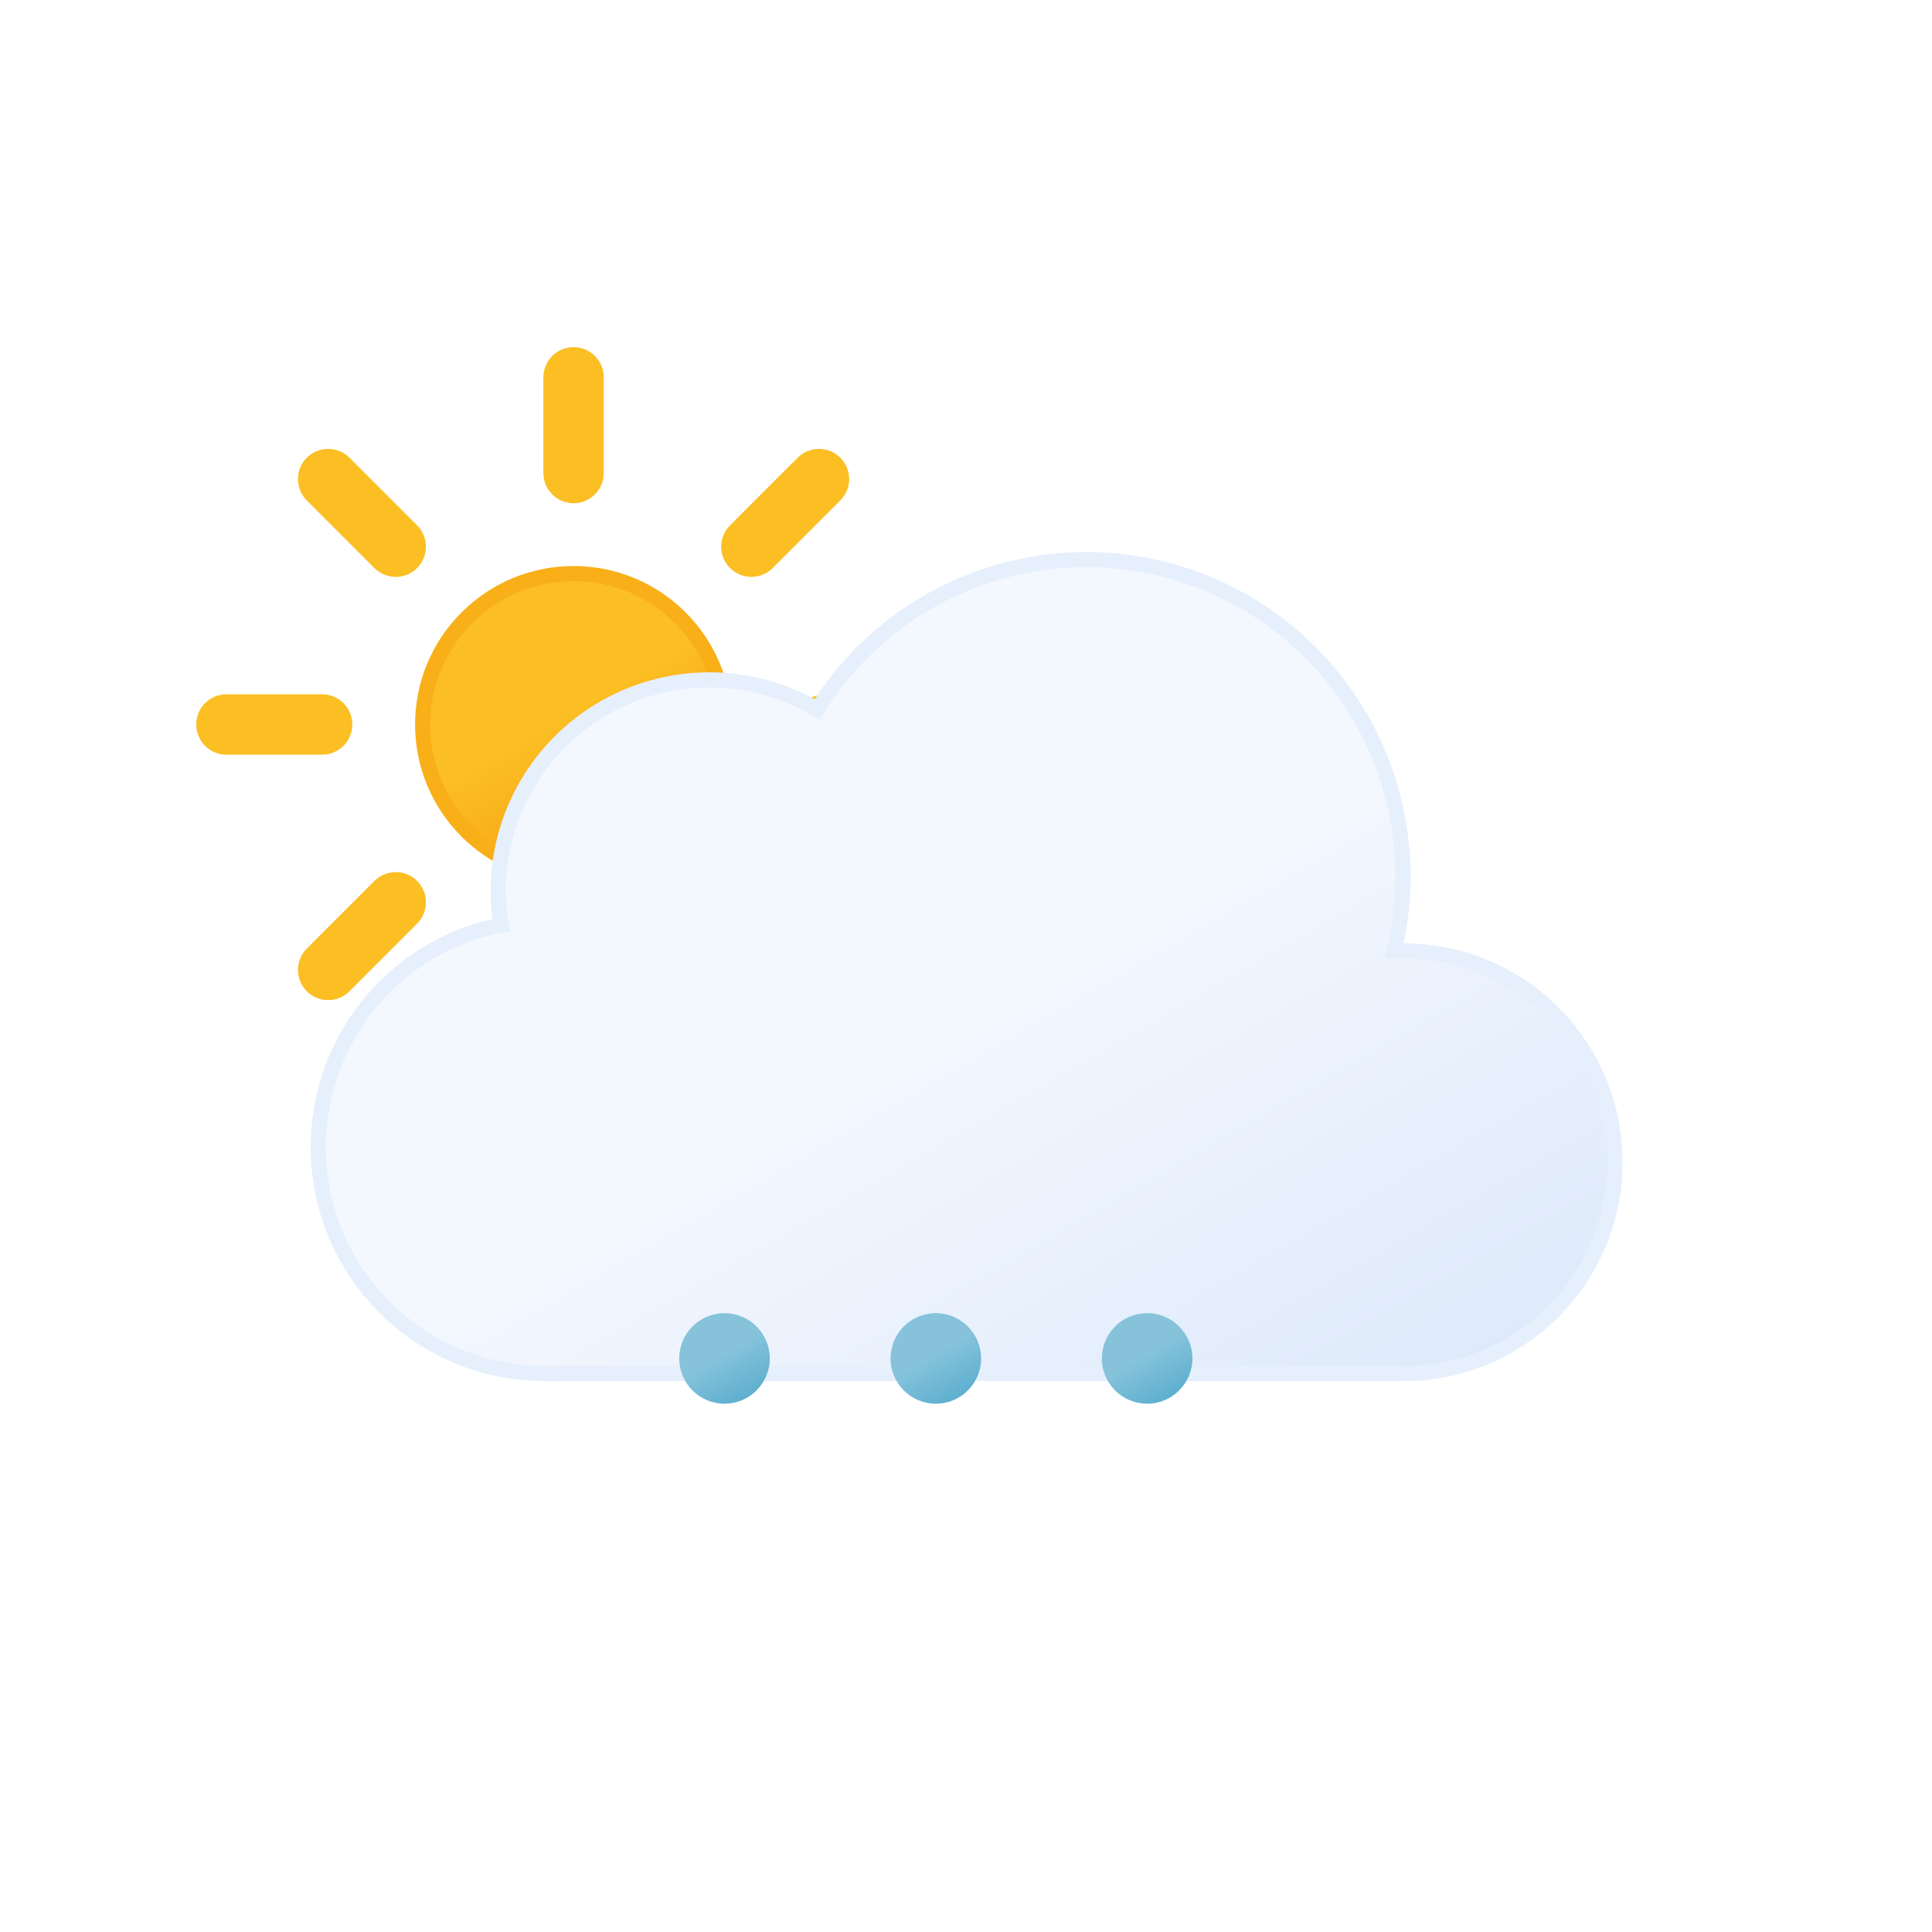
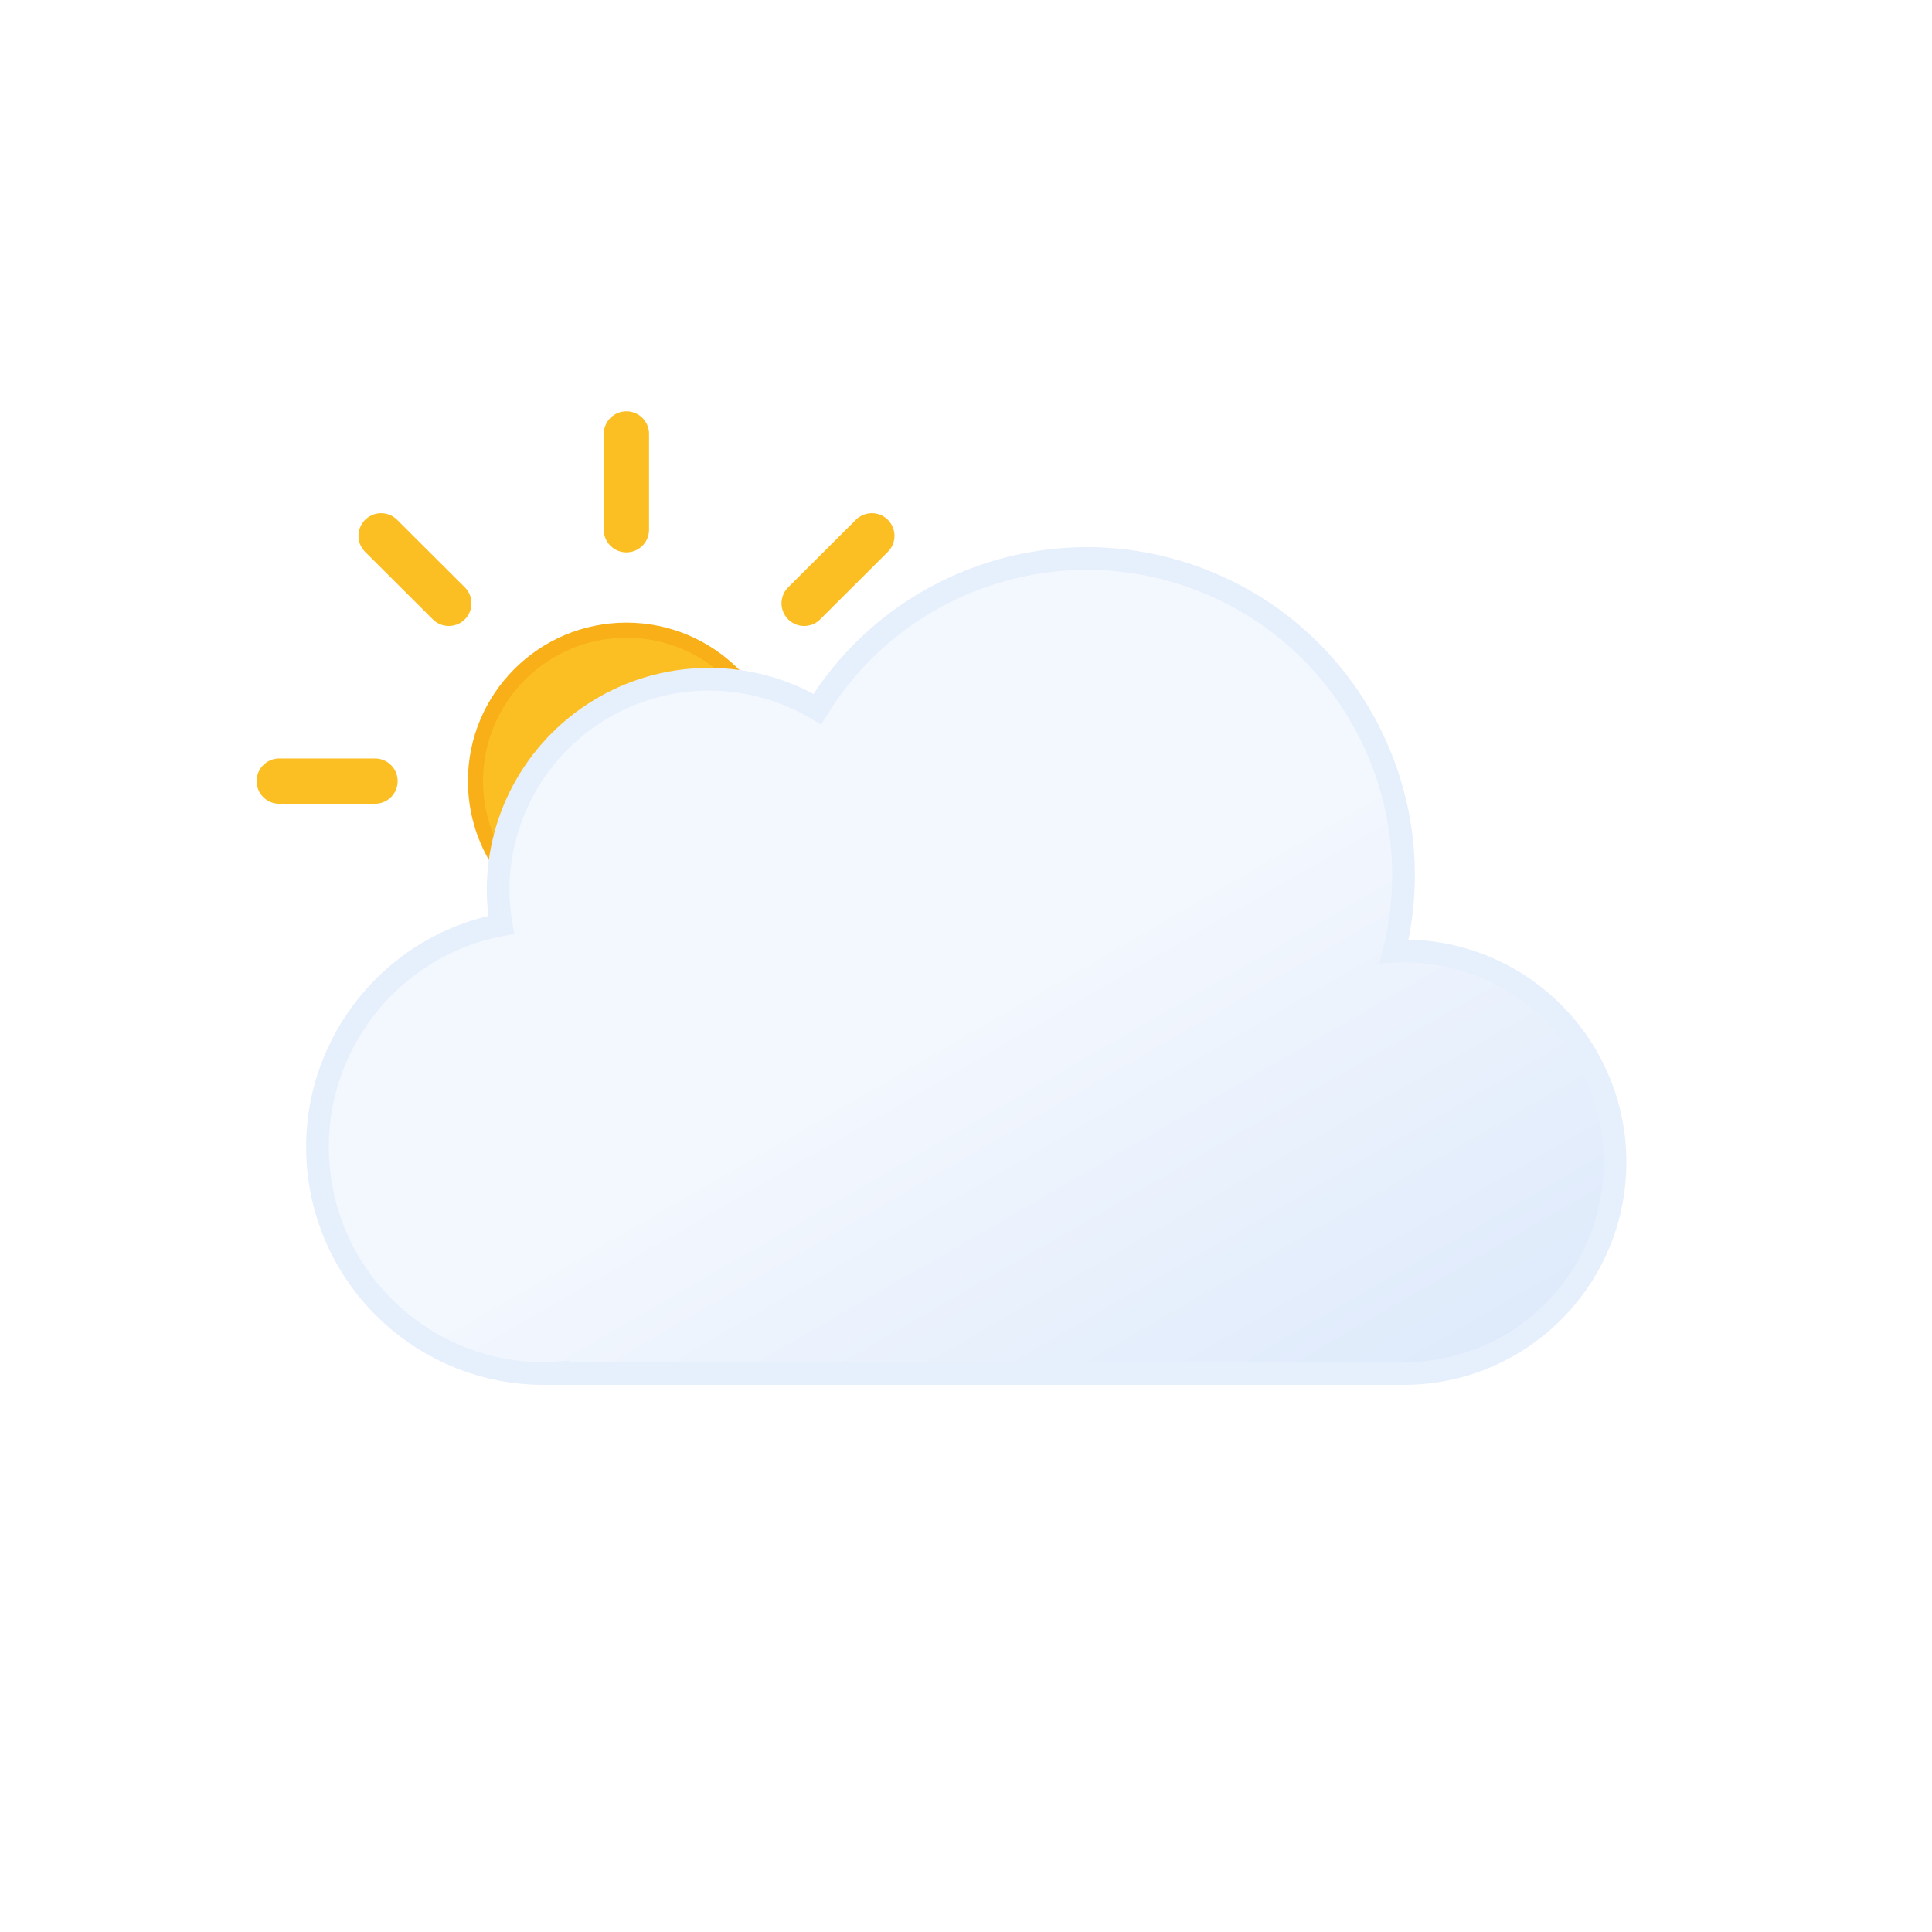
- <svg xmlns="http://www.w3.org/2000/svg" xmlns:xlink="http://www.w3.org/1999/xlink" viewBox="0 0 64 64">
+ <svg xmlns="http://www.w3.org/2000/svg" xmlns:xlink="http://www.w3.org/1999/xlink" viewBox="0 0 512 512">
  <defs>
-     <linearGradient id="a" x1="16.5" y1="19.67" x2="21.5" y2="28.33" gradientUnits="userSpaceOnUse">
+     <linearGradient id="a" x1="99.45" y1="30.68" x2="232.64" y2="261.37" gradientUnits="userSpaceOnUse">
+       <stop offset="0" stop-color="#f3f7fe" />
+       <stop offset="0.45" stop-color="#f3f7fe" />
+       <stop offset="1" stop-color="#deeafb" />
+     </linearGradient>
+     <linearGradient id="b" x1="6.5" y1="2.11" x2="18.5" y2="22.89" gradientUnits="userSpaceOnUse">
+       <stop offset="0" stop-color="#86c3db" />
+       <stop offset="0.45" stop-color="#86c3db" />
+       <stop offset="1" stop-color="#5eafcf" />
+     </linearGradient>
+     <linearGradient id="c" x1="62.5" y1="2.11" x2="74.5" y2="22.89" xlink:href="#b" />
+     <linearGradient id="d" x1="118.5" y1="2.11" x2="130.5" y2="22.89" xlink:href="#b" />
+     <linearGradient id="e" x1="78" y1="63.35" x2="118" y2="132.65" gradientUnits="userSpaceOnUse">
      <stop offset="0" stop-color="#fbbf24" />
      <stop offset="0.45" stop-color="#fbbf24" />
      <stop offset="1" stop-color="#f59e0b" />
    </linearGradient>
-     <linearGradient id="b" x1="22.56" y1="21.96" x2="39.2" y2="50.8" gradientUnits="userSpaceOnUse">
-       <stop offset="0" stop-color="#f3f7fe" />
-       <stop offset="0.45" stop-color="#f3f7fe" />
-       <stop offset="1" stop-color="#deeafb" />
-     </linearGradient>
-     <linearGradient id="c" x1="23.25" y1="43.7" x2="24.75" y2="46.3" gradientUnits="userSpaceOnUse">
-       <stop offset="0" stop-color="#86c3db" />
-       <stop offset="0.45" stop-color="#86c3db" />
-       <stop offset="1" stop-color="#5eafcf" />
-     </linearGradient>
-     <linearGradient id="d" x1="30.25" y1="43.7" x2="31.75" y2="46.3" xlink:href="#c" />
-     <linearGradient id="e" x1="37.25" y1="43.7" x2="38.75" y2="46.3" xlink:href="#c" />
+     <symbol id="g" viewBox="0 0 196 196">
+       <circle cx="98" cy="98" r="40" stroke="#f8af18" stroke-miterlimit="10" stroke-width="4" fill="url(#e)" />
+       <path d="M98,31.38V6m0,184V164.62M145.11,50.89,163.05,33M33,163.05l17.94-17.94m0-94.22L33,33m130.1,130.1-17.94-17.94M6,98H31.38M190,98H164.62" fill="none" stroke="#fbbf24" stroke-linecap="round" stroke-miterlimit="10" stroke-width="12">
+         <animateTransform attributeName="transform" additive="sum" type="rotate" values="0 98 98; 45 98 98" dur="6s" repeatCount="indefinite" />
+       </path>
+     </symbol>
+     <symbol id="h" viewBox="0 0 350 222">
+       <path d="M291,107c-.85,0-1.68.09-2.53.13A83.9,83.9,0,0,0,135.6,42.92,55.91,55.91,0,0,0,51,91a56.56,56.56,0,0,0,.8,9.08A60,60,0,0,0,63,219c1.35,0,2.67-.11,4-.2v.2H291a56,56,0,0,0,0-112Z" stroke="#e6effc" stroke-miterlimit="10" stroke-width="6" fill="url(#a)" />
+     </symbol>
+     <symbol id="f" viewBox="0 0 363 258">
+       <use width="196" height="196" xlink:href="#g" />
+       <use width="350" height="222" transform="translate(13 36)" xlink:href="#h" />
+     </symbol>
+     <symbol id="i" viewBox="0 0 137 25" overflow="visible">
+       <path d="M12.5.5a12,12,0,1,0,12,12,12,12,0,0,0-12-12Z" stroke="#86c3db" stroke-miterlimit="10" fill="url(#b)" opacity="0">
+         <animateTransform id="x1" attributeName="transform" additive="sum" type="translate" values="0 -46; 0 86; -18 74" begin="0s; x1.end+.42s" dur=".58s" keyTimes="0; .71; 1" />
+         <animate id="y1" attributeName="opacity" values="0; 1; 1; 0" begin="0s; y1.end+.42s" dur=".58s" keyTimes="0; .14; .71; 1" />
+       </path>
+       <path d="M68.5.5a12,12,0,1,0,12,12,12,12,0,0,0-12-12Z" stroke="#86c3db" stroke-miterlimit="10" fill="url(#c)" opacity="0">
+         <animateTransform id="x2" attributeName="transform" additive="sum" type="translate" values="0 -46; 0 86; 0 74" begin=".67s; x2.end+.42s" dur=".58s" keyTimes="0; .71; 1" />
+         <animate id="y2" attributeName="opacity" values="0; 1; 1; 0" begin=".67s; y2.end+.42s" dur=".58s" keyTimes="0; .14; .71; 1" />
+       </path>
+       <path d="M124.5.5a12,12,0,1,0,12,12,12,12,0,0,0-12-12Z" stroke="#86c3db" stroke-miterlimit="10" fill="url(#d)" opacity="0">
+         <animateTransform id="x3" attributeName="transform" additive="sum" type="translate" values="0 -46; 0 86; 18 74" begin=".33s; x3.end+.42s" dur=".58s" keyTimes="0; .71; 1" />
+         <animate id="y3" attributeName="opacity" values="0; 1; 1; 0" begin=".33s; y3.end+.42s" dur=".58s" keyTimes="0; .14; .71; 1" />
+       </path>
+     </symbol>
  </defs>
-   <circle cx="19" cy="24" r="5" stroke="#f8af18" stroke-miterlimit="10" stroke-width="0.5" fill="url(#a)" />
-   <path d="M19,15.67V12.5m0,23V32.33m5.89-14.22,2.24-2.24M10.87,32.13l2.24-2.24m0-11.78-2.24-2.24M27.13,32.13l-2.24-2.24M7.5,24h3.17M30.5,24H27.33" fill="none" stroke="#fbbf24" stroke-linecap="round" stroke-miterlimit="10" stroke-width="2">
-     <animateTransform attributeName="transform" type="rotate" values="0 19 24; 360 19 24" dur="45s" repeatCount="indefinite" />
-   </path>
-   <path d="M46.5,31.5l-.32,0a10.49,10.49,0,0,0-19.11-8,7,7,0,0,0-10.57,6,7.21,7.21,0,0,0,.1,1.14A7.5,7.5,0,0,0,18,45.5a4.19,4.19,0,0,0,.5,0v0h28a7,7,0,0,0,0-14Z" stroke="#e6effc" stroke-miterlimit="10" stroke-width="0.5" fill="url(#b)" />
-   <path d="M24,43.5A1.5,1.5,0,1,0,25.5,45,1.5,1.5,0,0,0,24,43.5Z" fill="url(#c)">
-     <animateTransform attributeName="transform" type="translate" values="1 -5; -2 18; -4 14" dur="0.6s" repeatCount="indefinite" />
-     <animate attributeName="opacity" values="1;1;0" dur="0.6s" repeatCount="indefinite" />
-   </path>
-   <path d="M31,43.5A1.5,1.5,0,1,0,32.5,45,1.5,1.5,0,0,0,31,43.5Z" fill="url(#d)">
-     <animateTransform attributeName="transform" type="translate" values="1 -5; -2 18; -4 14" dur="0.6s" begin="-0.4s" repeatCount="indefinite" />
-     <animate attributeName="opacity" values="1;1;0" dur="0.6s" begin="-0.4s" repeatCount="indefinite" />
-   </path>
-   <path d="M38,43.5A1.5,1.5,0,1,0,39.5,45,1.5,1.5,0,0,0,38,43.5Z" fill="url(#e)">
-     <animateTransform attributeName="transform" type="translate" values="1 -5; -2 18; -4 14" dur="0.6s" begin="-0.2s" repeatCount="indefinite" />
-     <animate attributeName="opacity" values="1;1;0" dur="0.6s" begin="-0.2s" repeatCount="indefinite" />
-   </path>
+   <use width="363" height="258" transform="translate(68 109)" xlink:href="#f" />
+   <use width="137" height="25" transform="translate(187.5 349.5)" xlink:href="#i" />
</svg>
